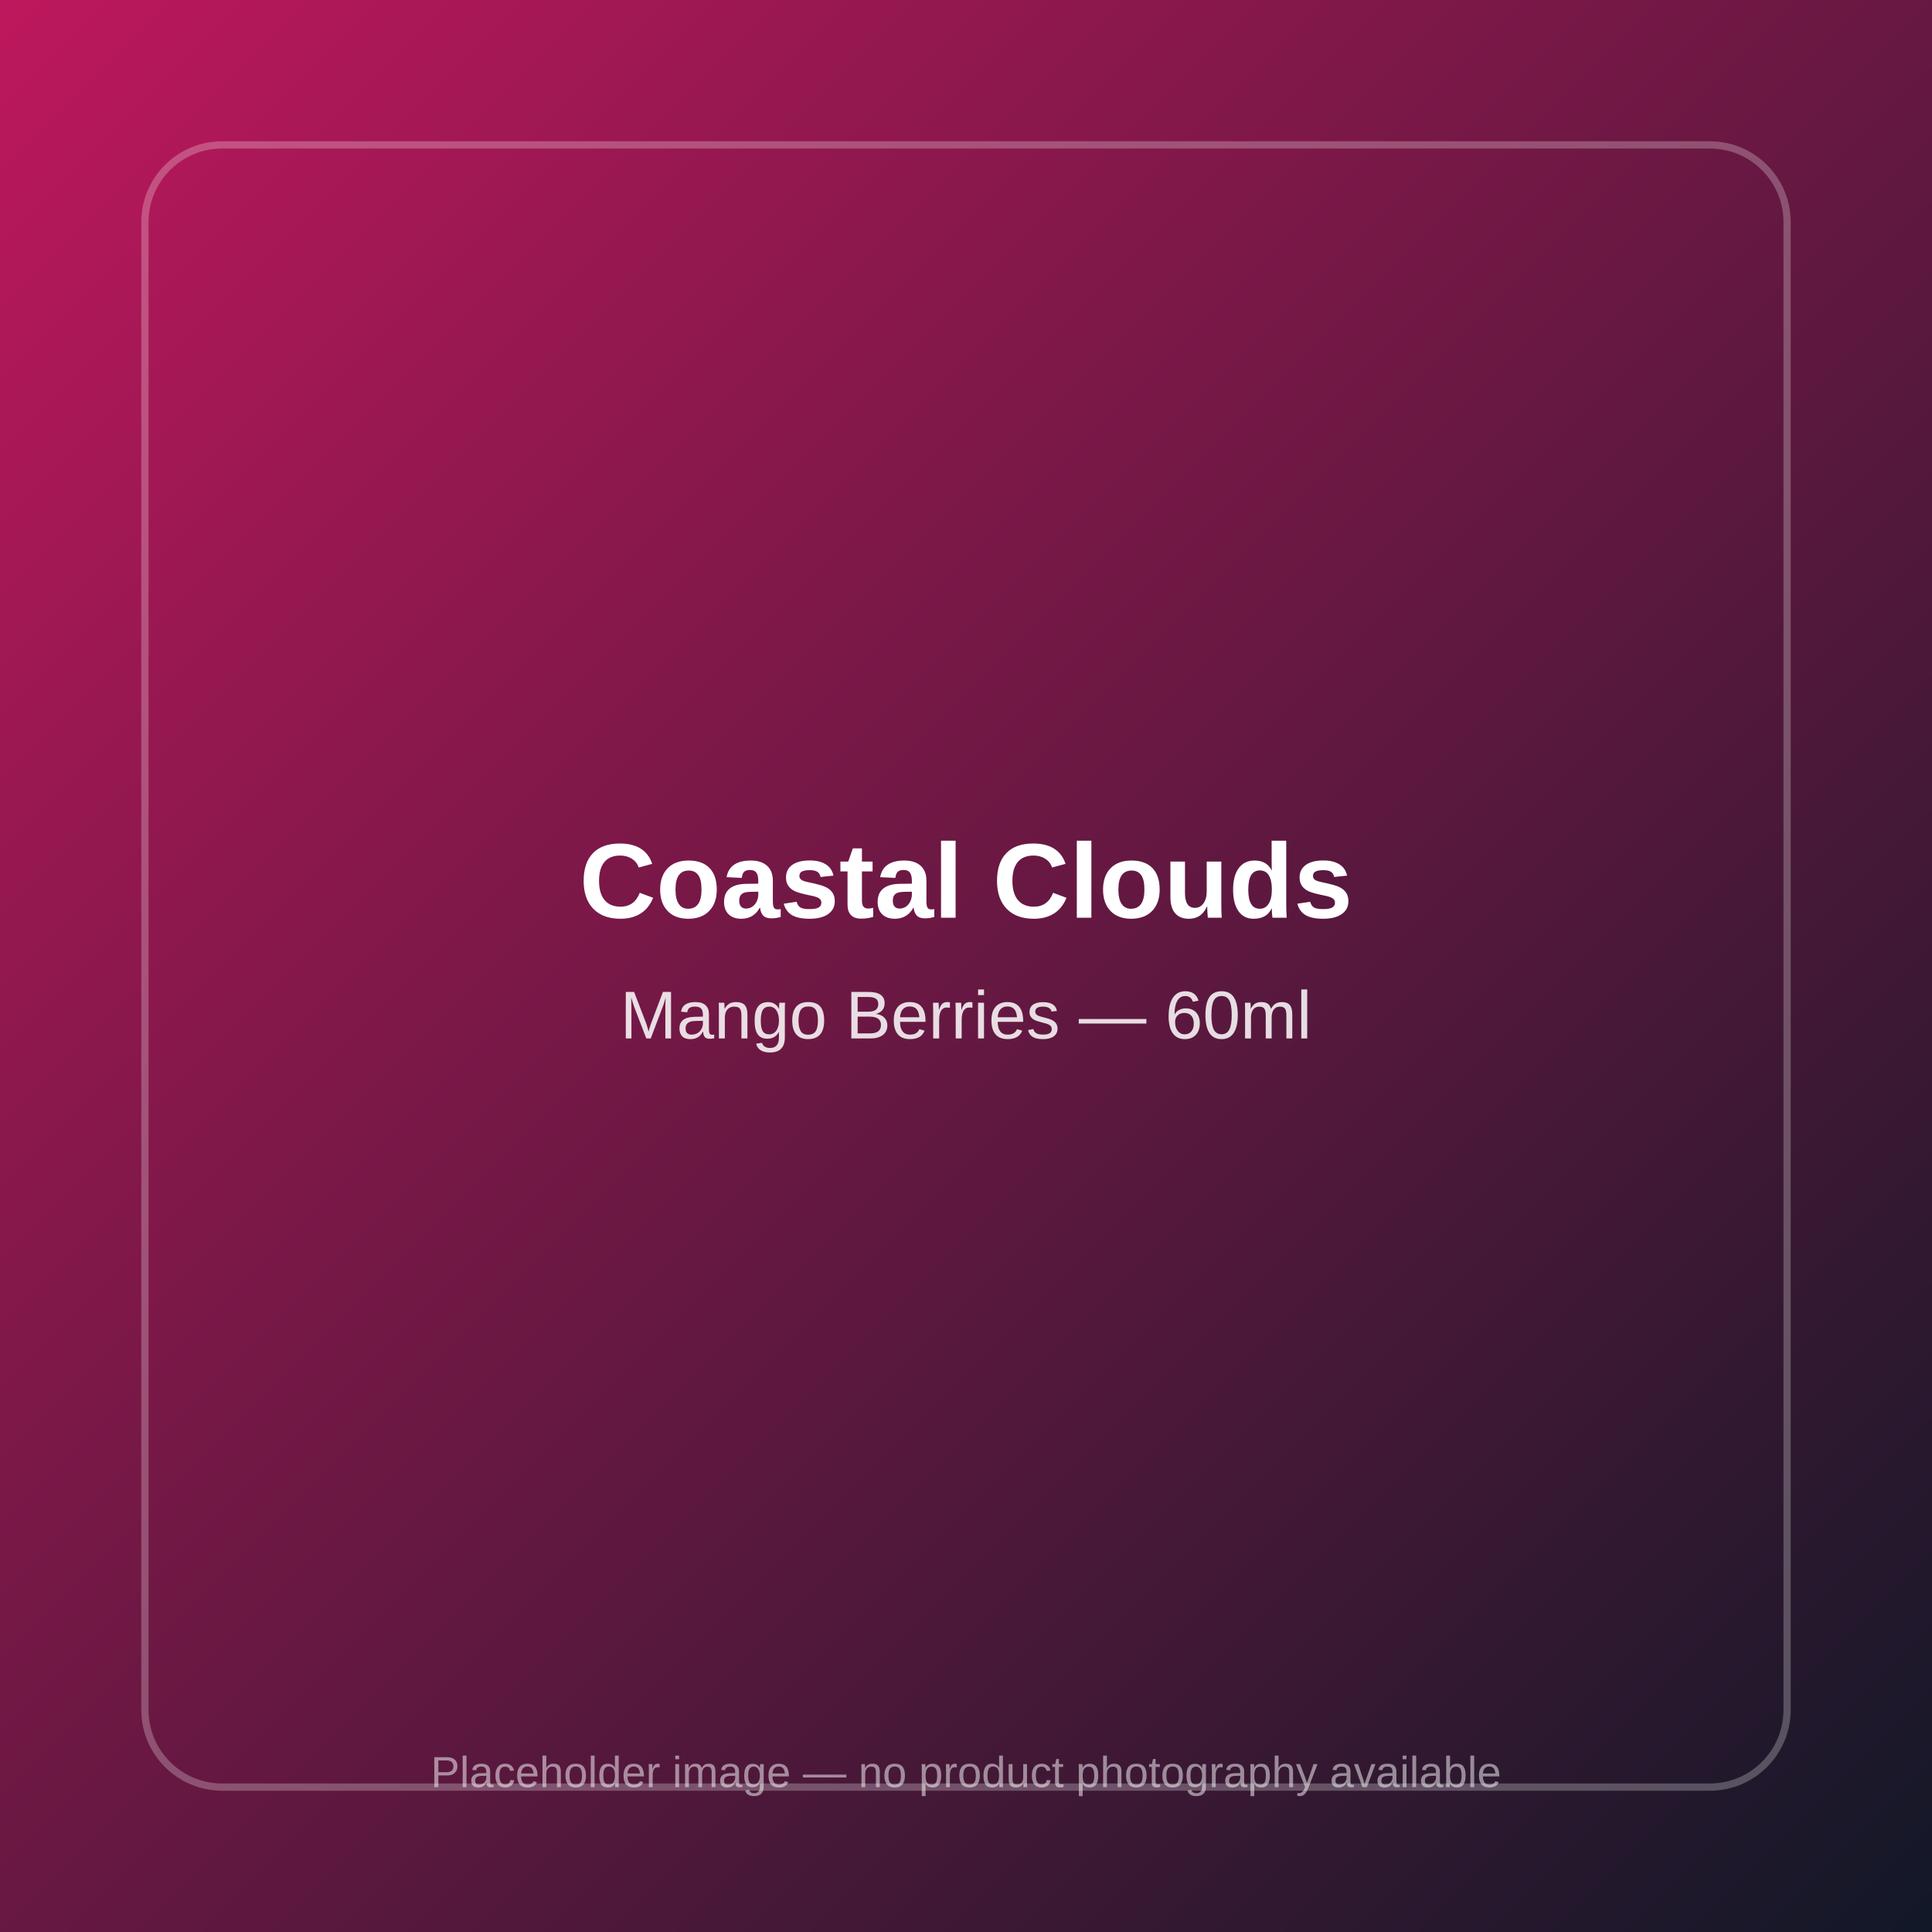
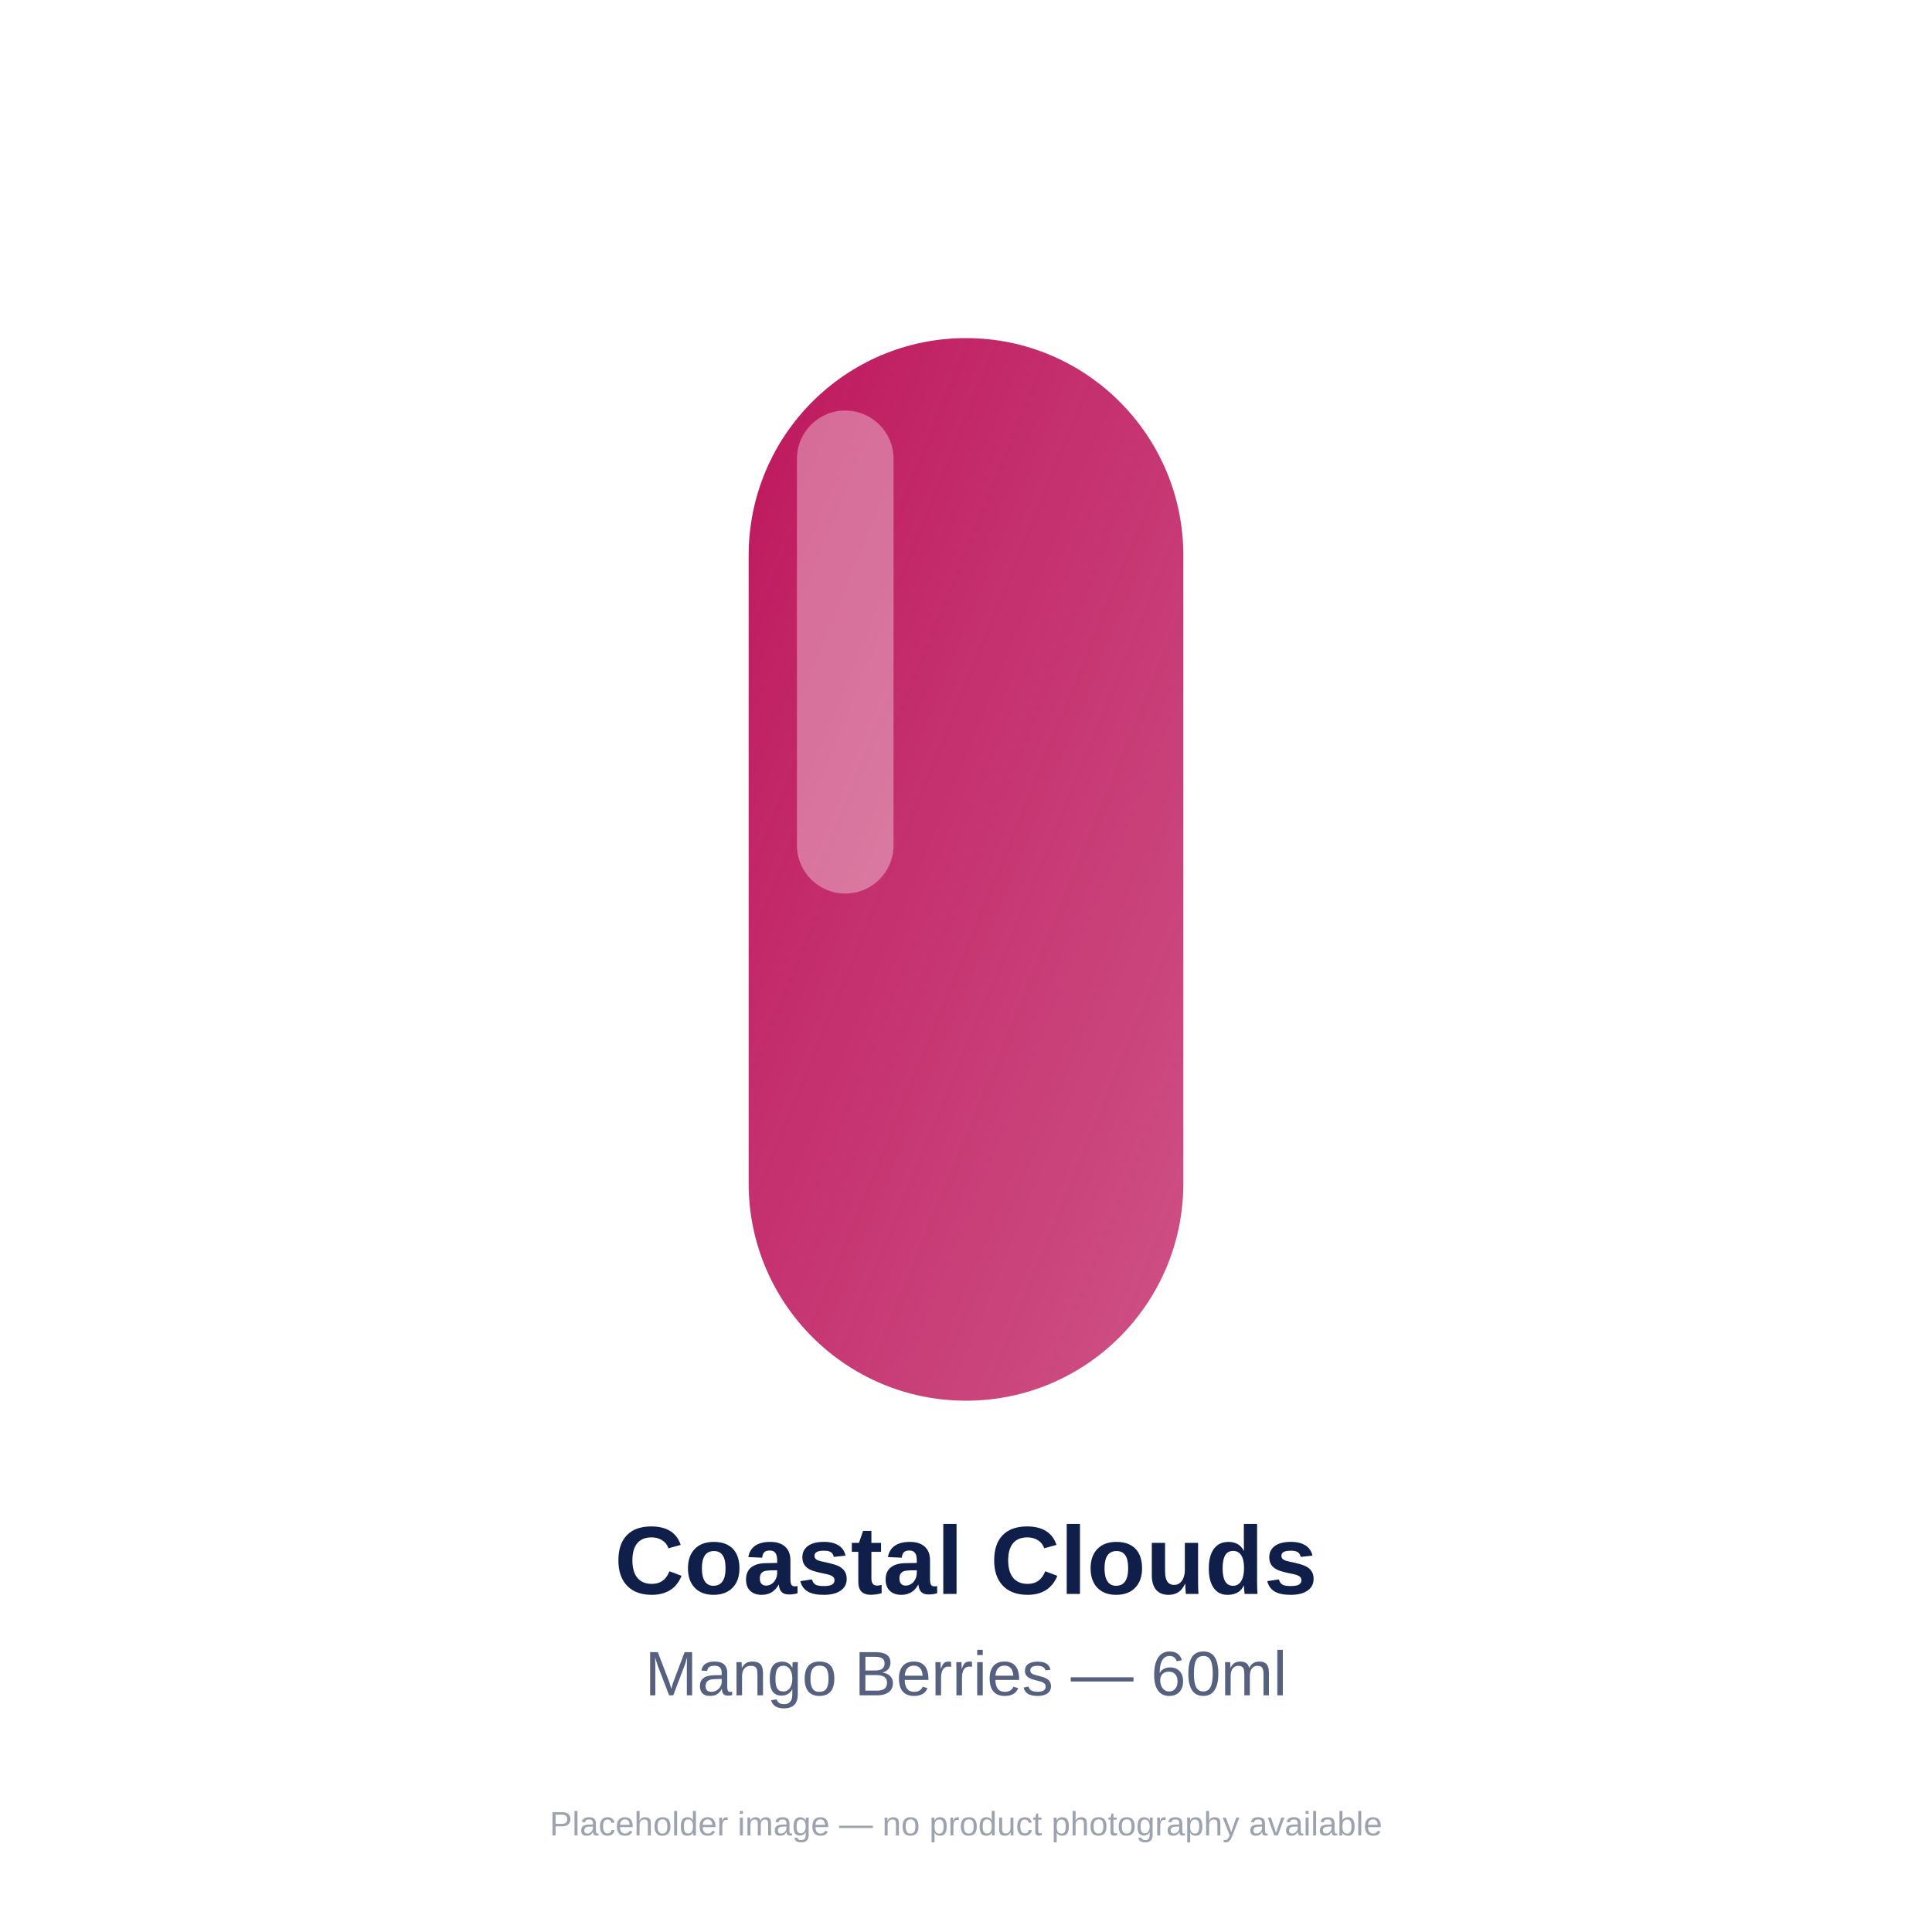
<svg xmlns="http://www.w3.org/2000/svg" width="800" height="800" viewBox="0 0 800 800">
  <defs>
-     <linearGradient id="bg" x1="0" y1="0" x2="1" y2="1">
+     <linearGradient id="capsule" x1="0" y1="0" x2="1" y2="1">
      <stop offset="0" stop-color="#be185d" />
-       <stop offset="1" stop-color="#111827" />
+       <stop offset="1" stop-color="#be185d" stop-opacity="0.75" />
    </linearGradient>
  </defs>
-   <rect width="800" height="800" fill="url(#bg)" />
-   <rect x="60" y="60" width="680" height="680" rx="32" fill="none" stroke="#ffffff" stroke-opacity="0.25" stroke-width="3" />
-   <text x="400" y="380" text-anchor="middle" font-family="Arial, sans-serif" font-size="44" font-weight="700" fill="#ffffff">Coastal Clouds</text>
-   <text x="400" y="430" text-anchor="middle" font-family="Arial, sans-serif" font-size="28" fill="#ffffff" fill-opacity="0.85">Mango Berries — 60ml</text>
-   <text x="400" y="740" text-anchor="middle" font-family="Arial, sans-serif" font-size="18" fill="#ffffff" fill-opacity="0.5">Placeholder image — no product photography available</text>
+   <rect width="800" height="800" fill="#ffffff" />
+   <rect x="310" y="140" width="180" height="440" rx="90" fill="url(#capsule)" />
+   <rect x="330" y="170" width="40" height="200" rx="20" fill="#ffffff" fill-opacity="0.35" />
+   <text x="400" y="660" text-anchor="middle" font-family="Arial, sans-serif" font-size="40" font-weight="700" fill="#0F1F4A">Coastal Clouds</text>
+   <text x="400" y="702" text-anchor="middle" font-family="Arial, sans-serif" font-size="26" fill="#0F1F4A" fill-opacity="0.7">Mango Berries — 60ml</text>
+   <text x="400" y="760" text-anchor="middle" font-family="Arial, sans-serif" font-size="14" fill="#9CA3AF">Placeholder image — no product photography available</text>
</svg>
